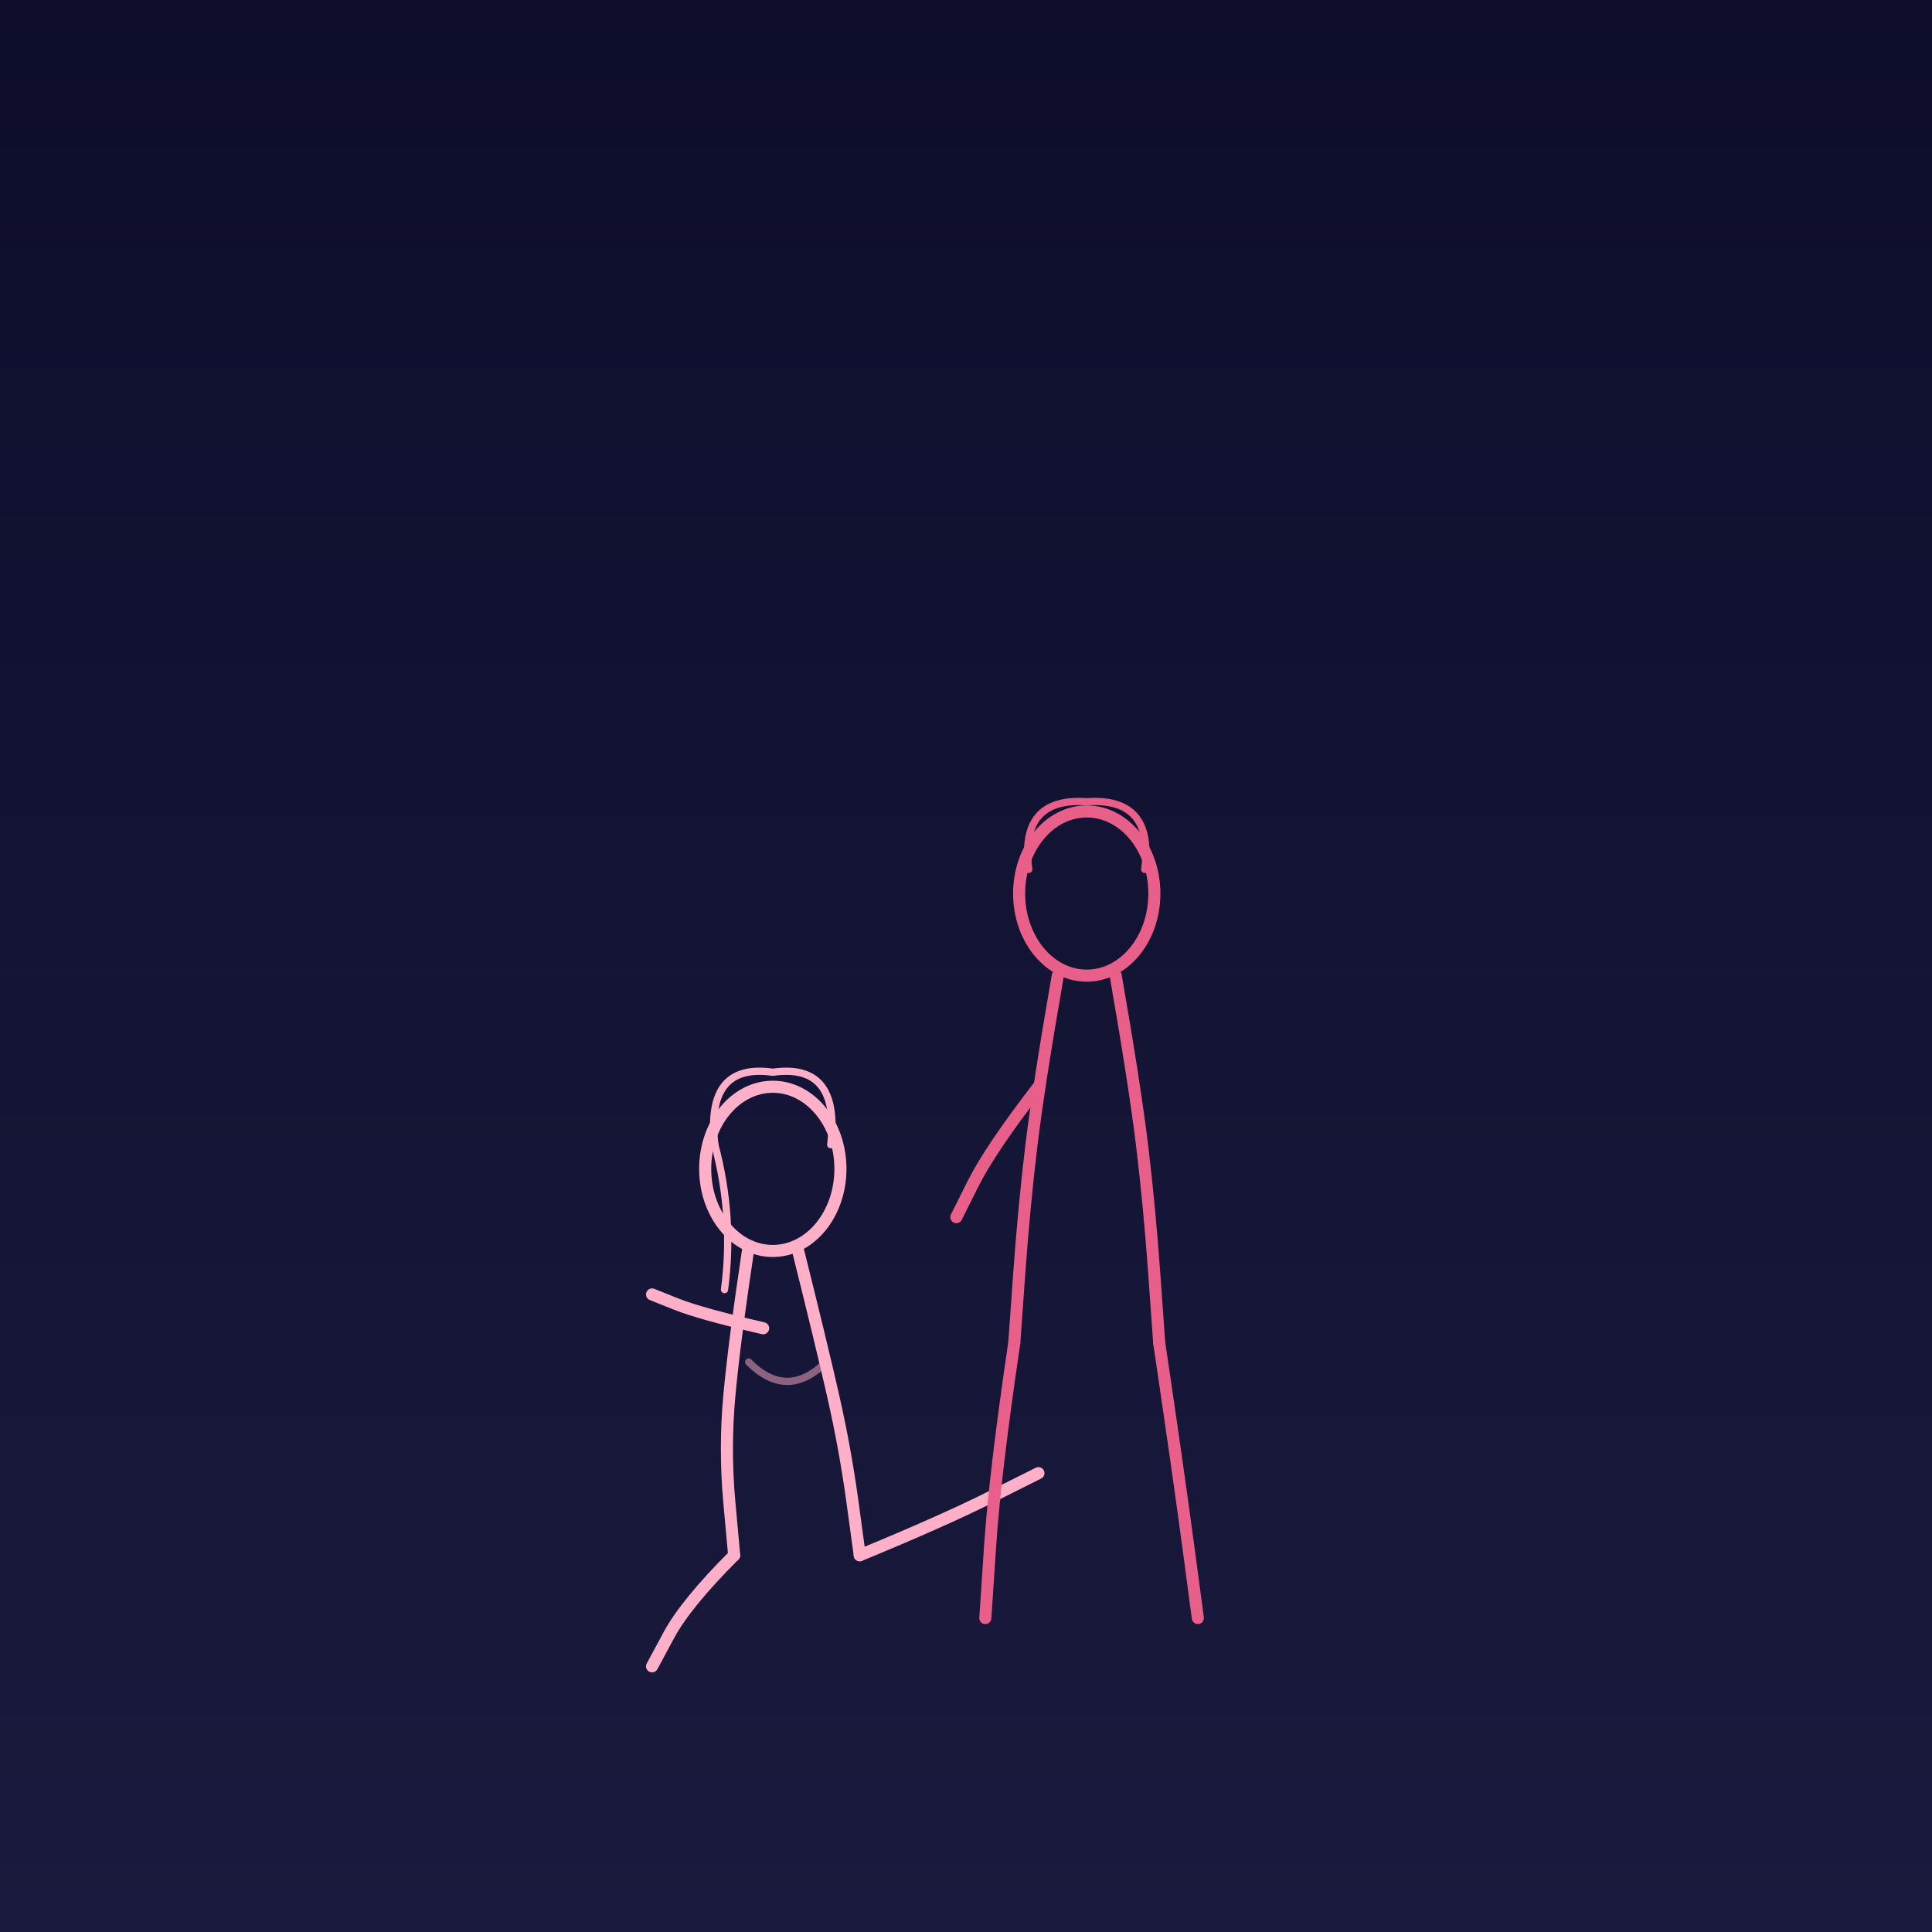
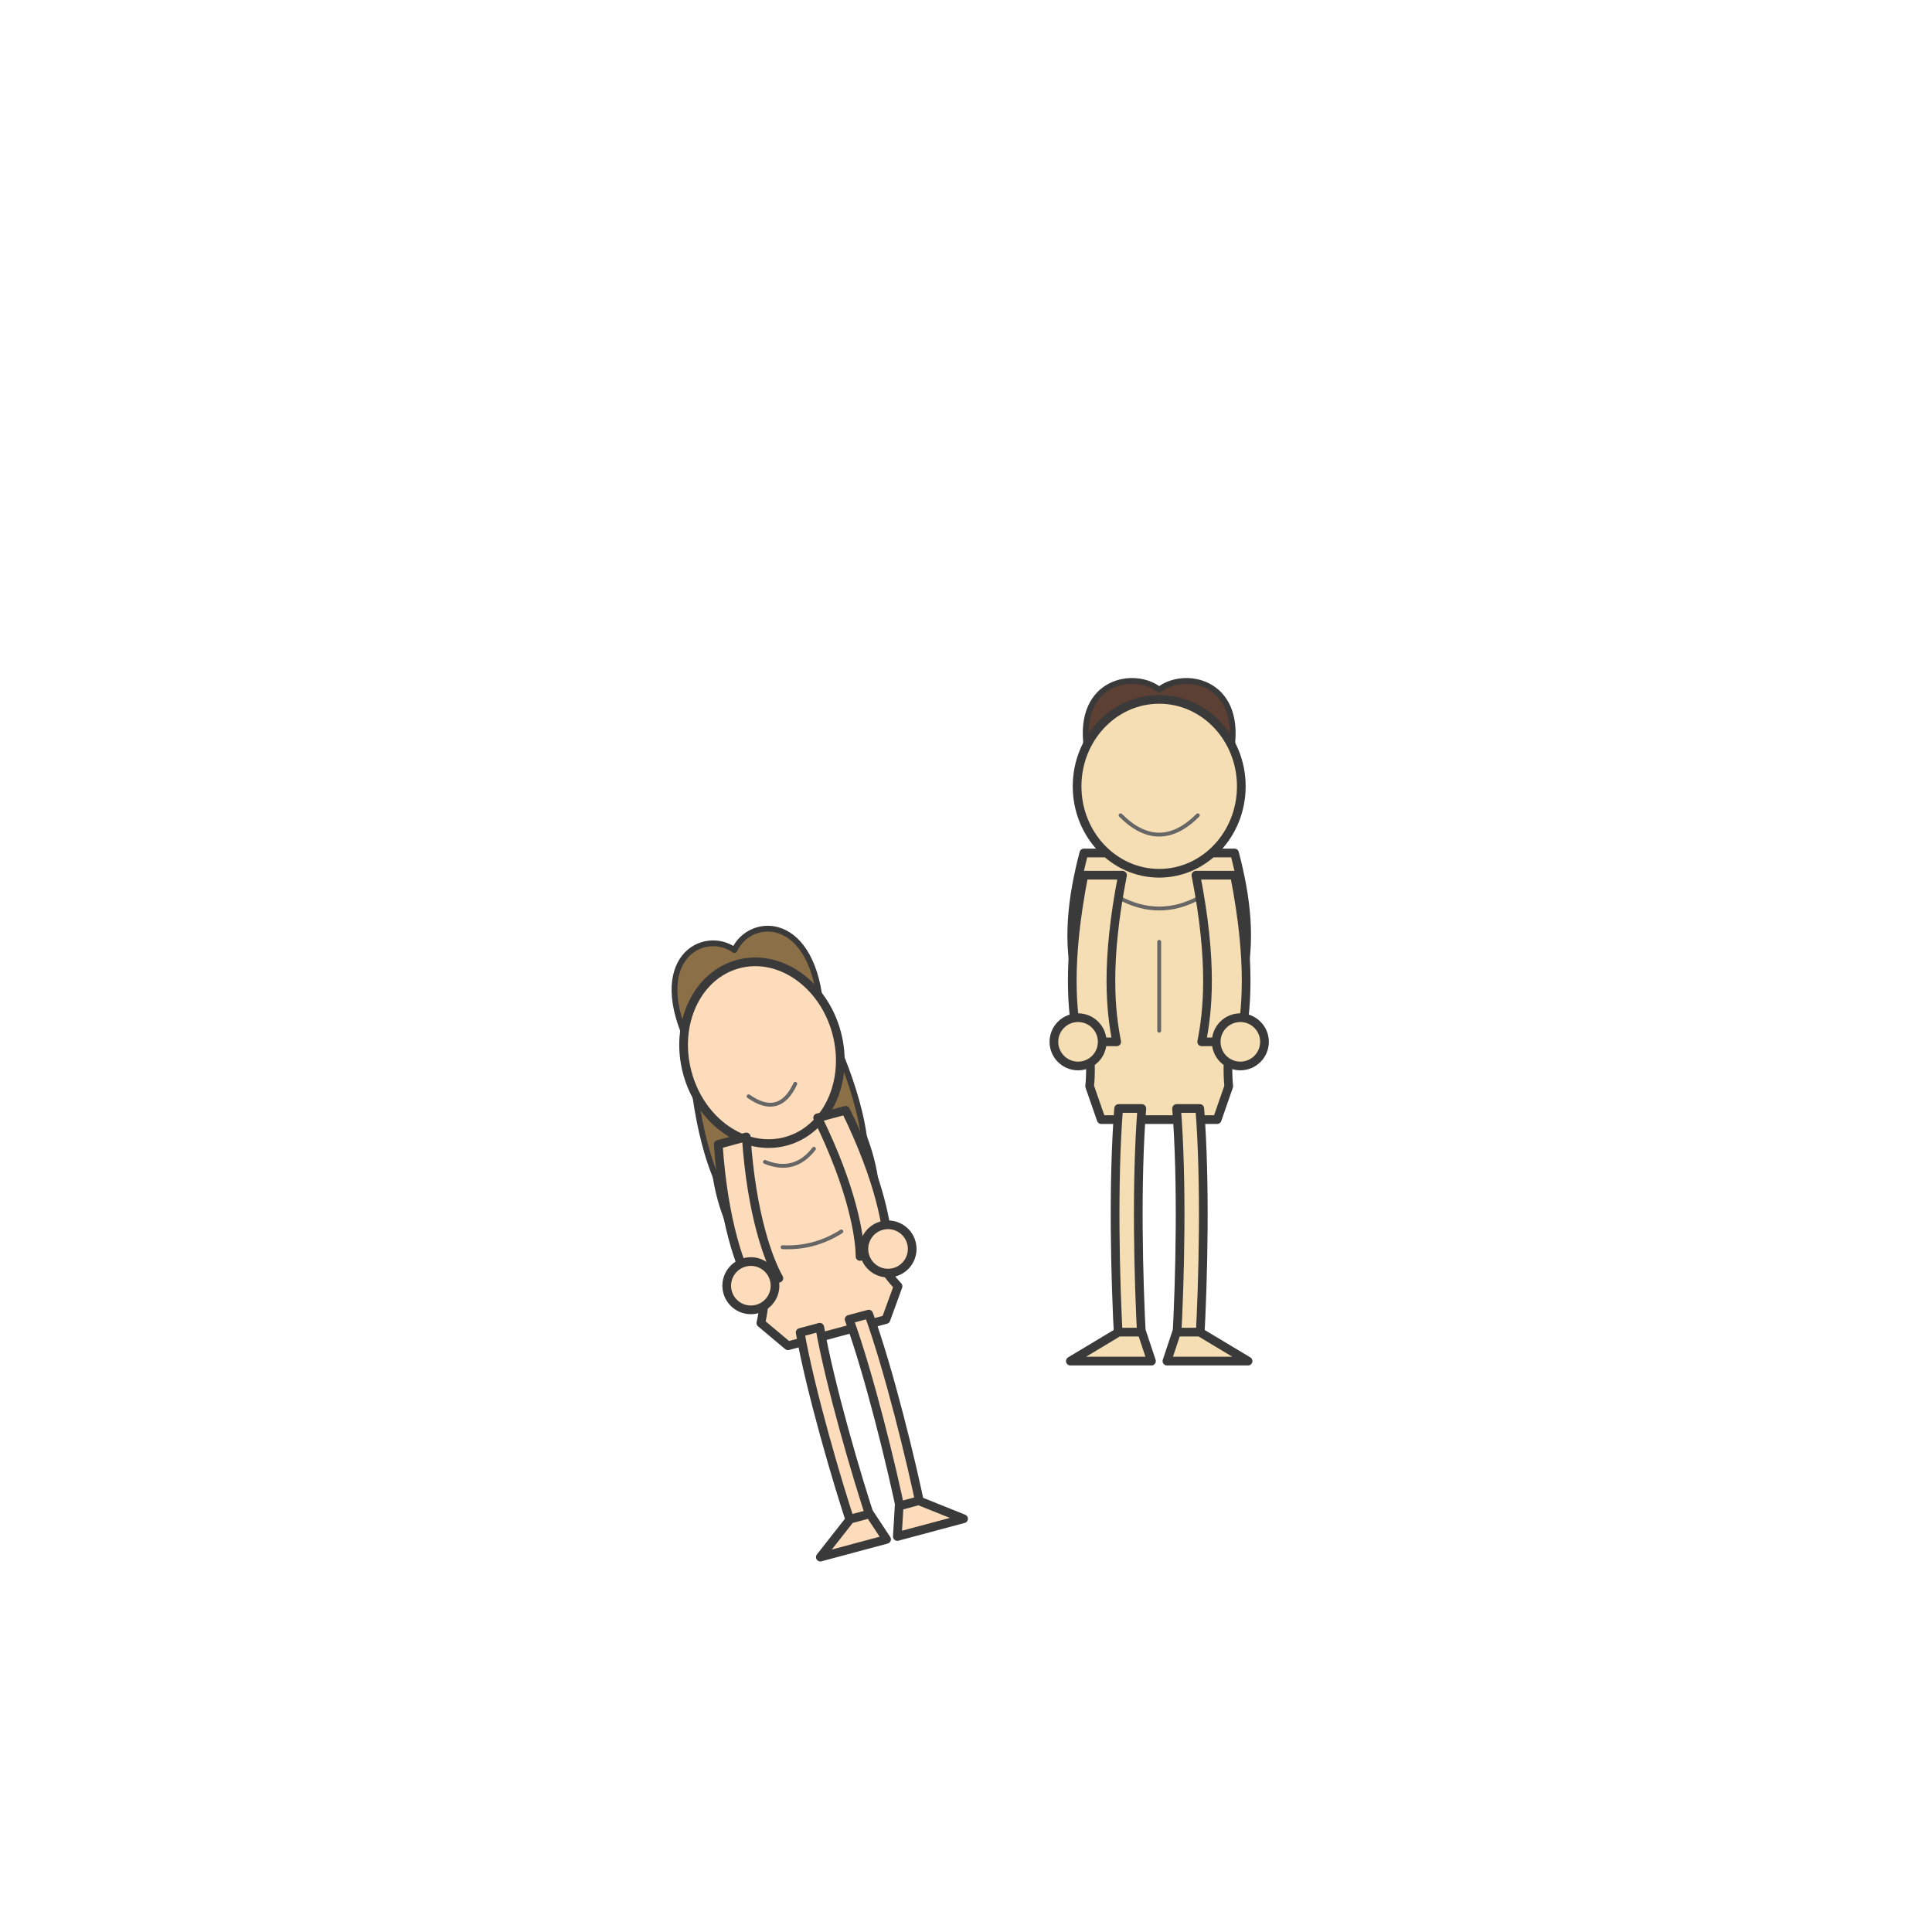
<svg xmlns="http://www.w3.org/2000/svg" viewBox="0 0 400 400" width="400" height="400">
-   <defs>
-     <linearGradient id="bg" x1="0" y1="0" x2="0" y2="1">
-       <stop offset="0%" stop-color="#0d0d2b" />
-       <stop offset="100%" stop-color="#1a1a3e" />
-     </linearGradient>
-   </defs>
-   <rect width="400" height="400" fill="url(#bg)" />
-   <ellipse cx="160" cy="242" rx="14" ry="17" fill="none" stroke="#FFB0C8" stroke-width="2.5" stroke-linecap="round" />
-   <path d="M148,237 Q146,220 160,222 Q174,220 172,237" fill="none" stroke="#FFB0C8" stroke-width="1.5" stroke-linecap="round" stroke-linejoin="round" opacity="1" />
-   <path d="M148,237 Q152,252 150,267" fill="none" stroke="#FFB0C8" stroke-width="1.5" stroke-linecap="round" stroke-linejoin="round" opacity="1" />
-   <path d="M165,258 Q170,278 172.5,289.0 Q175,300 176.5,311.0 L178,322" fill="none" stroke="#FFB0C8" stroke-width="2.5" stroke-linecap="round" stroke-linejoin="round" opacity="1" />
-   <path d="M155,258 Q152,278 151.0,289.0 Q150,300 151.0,311.0 L152,322" fill="none" stroke="#FFB0C8" stroke-width="2.5" stroke-linecap="round" stroke-linejoin="round" opacity="1" />
-   <path d="M155,282 Q163,290 171,282" fill="none" stroke="#FFB0C8" stroke-width="1.5" stroke-linecap="round" stroke-linejoin="round" opacity="0.5" />
-   <path d="M178,322 Q195,315 205.0,310.0 L215,305" fill="none" stroke="#FFB0C8" stroke-width="2.5" stroke-linecap="round" stroke-linejoin="round" opacity="1" />
-   <path d="M152,322 Q142,332 138.5,338.5 L135,345" fill="none" stroke="#FFB0C8" stroke-width="2.5" stroke-linecap="round" stroke-linejoin="round" opacity="1" />
-   <path d="M158,275 Q145,272 140.0,270.0 L135,268" fill="none" stroke="#FFB0C8" stroke-width="2.5" stroke-linecap="round" stroke-linejoin="round" opacity="1" />
-   <ellipse cx="225" cy="185" rx="14" ry="17" fill="none" stroke="#E8608A" stroke-width="2.5" stroke-linecap="round" />
-   <path d="M213,180 Q211,165 225,166 Q239,165 237,180" fill="none" stroke="#E8608A" stroke-width="1.5" stroke-linecap="round" stroke-linejoin="round" opacity="1" />
-   <path d="M219,202 Q215,225 213.5,237.5 Q212,250 211.0,264.0 L210,278" fill="none" stroke="#E8608A" stroke-width="2.5" stroke-linecap="round" stroke-linejoin="round" opacity="1" />
-   <path d="M231,202 Q235,225 236.5,237.5 Q238,250 239.0,264.0 L240,278" fill="none" stroke="#E8608A" stroke-width="2.5" stroke-linecap="round" stroke-linejoin="round" opacity="1" />
-   <path d="M210,278 Q206,305 205.0,320.0 L204,335" fill="none" stroke="#E8608A" stroke-width="2.5" stroke-linecap="round" stroke-linejoin="round" opacity="1" />
-   <path d="M240,278 Q244,305 246.0,320.0 L248,335" fill="none" stroke="#E8608A" stroke-width="2.5" stroke-linecap="round" stroke-linejoin="round" opacity="1" />
-   <path d="M215,225 Q205,238 201.5,245.0 L198,252" fill="none" stroke="#E8608A" stroke-width="2.5" stroke-linecap="round" stroke-linejoin="round" opacity="1" />
+   <rect width="400" height="400" fill="#FFFFFF" />
+   <g transform="rotate(-15,165,245)">
+     <path d="M151.35,229.0 C149.25,237.0 148.2,245 150.3,253.0 C154.5,259.0 153.45,265.0 150.3,271.0 L154.5,277.0 L175.5,277.0 L179.7,271.0 C176.55,265.0 175.5,259.0 179.7,253.0 C181.8,245 180.75,237.0 178.65,229.0 Z" fill="#FDDCBC" stroke="#3a3a3a" stroke-width="1.8" stroke-linecap="round" stroke-linejoin="round" />
+     <path d="M159.75,239.0 Q165,243.0 170.25,239.0" fill="none" stroke="#666666" stroke-width="0.8" stroke-linecap="round" />
+     <path d="M158.7,257.0 Q165,259.0 171.3,257.0" fill="none" stroke="#666666" stroke-width="0.8" stroke-linecap="round" />
+     <path d="M161.85,229.0 L162.48,223.0 L167.52,223.0 L168.15,229.0 Z" fill="#FDDCBC" stroke="#3a3a3a" stroke-width="1.8" stroke-linecap="round" stroke-linejoin="round" />
+     <path d="M151,212.0 C147,192.0 160,189.0 165,195.0 C170,189.0 183,192.0 179,212.0 C181,222.0 183,237.0 179,247.0 L175,242.0 C173,232.0 175,222.0 177,215.0 L153,215.0 C155,222.0 157,232.0 155,242.0 L151,247.0 C147,237.0 149,222.0 151,212.0 Z" fill="#8B6F47" stroke="#3a3a3a" stroke-width="1.2" stroke-linecap="round" stroke-linejoin="round" />
+     <ellipse cx="165" cy="217.0" rx="16" ry="19" fill="#FDDCBC" stroke="#3a3a3a" stroke-width="1.8" />
+     <path d="M160,225.0 Q165,231.0 170,225.0" fill="none" stroke="#666666" stroke-width="0.8" stroke-linecap="round" />
+     <path d="M157.65,275.0 C156.6,287.0 157.02,307.0 157.65,317.0 L161.85,317.0 C161.22,307.0 160.8,287.0 161.85,275.0 Z" fill="#FDDCBC" stroke="#3a3a3a" stroke-width="1.8" stroke-linecap="round" stroke-linejoin="round" />
+     <path d="M168.15,275.0 C169.2,287.0 168.78,307.0 168.15,317.0 L172.35,317.0 C172.98,307.0 173.4,287.0 172.35,275.0 Z" fill="#FDDCBC" stroke="#3a3a3a" stroke-width="1.8" stroke-linecap="round" stroke-linejoin="round" />
+     <path d="M157.65,315.0 L149.65,321.0 L163.85,321.0 L161.85,315.0 Z" fill="#FDDCBC" stroke="#3a3a3a" stroke-width="1.8" stroke-linecap="round" stroke-linejoin="round" />
+     <path d="M168.15,315.0 L166.15,321.0 L180.35,321.0 L172.35,315.0 Z" fill="#FDDCBC" stroke="#3a3a3a" stroke-width="1.8" stroke-linecap="round" stroke-linejoin="round" />
+     <path d="M151.35,233.0 C148.2,249.0 149.25,259.0 150.3,263.0 L156.3,263.0 C155.25,259.0 154.2,249.0 157.35,233.0 Z" fill="#FDDCBC" stroke="#3a3a3a" stroke-width="1.8" stroke-linecap="round" stroke-linejoin="round" />
+     <path d="M172.65,233.0 C175.8,249.0 174.75,259.0 173.7,263.0 L179.7,263.0 C180.75,259.0 181.8,249.0 178.65,233.0 Z" fill="#FDDCBC" stroke="#3a3a3a" stroke-width="1.8" stroke-linecap="round" stroke-linejoin="round" />
+     <ellipse cx="150.3" cy="263.0" rx="5" ry="5" fill="#FDDCBC" stroke="#3a3a3a" stroke-width="1.8" />
+     <ellipse cx="179.7" cy="263.0" rx="5" ry="5" fill="#FDDCBC" stroke="#3a3a3a" stroke-width="1.8" />
+   </g>
+   <path d="M224.4,176.6 C222.0,185.8 220.8,195 223.2,204.2 C225.6,213.4 226.08,220.3 225.6,224.9 L228.0,231.8 L252.0,231.8 L254.4,224.9 C253.92,220.3 254.4,213.4 256.8,204.2 C259.2,195 258.0,185.8 255.6,176.6 Z" fill="#F5DEB3" stroke="#3a3a3a" stroke-width="1.8" stroke-linecap="round" stroke-linejoin="round" />
+   <path d="M231.6,185.8 Q240,190.4 248.4,185.8" fill="none" stroke="#666666" stroke-width="0.8" stroke-linecap="round" />
+   <path d="M240,195 L240,213.4" fill="none" stroke="#666666" stroke-width="0.8" stroke-linecap="round" />
+   <path d="M236.4,176.6 L237.12,169.7 L242.88,169.7 L243.6,176.6 Z" fill="#F5DEB3" stroke="#3a3a3a" stroke-width="1.8" stroke-linecap="round" stroke-linejoin="round" />
+   <path d="M225,154.8 C223,140.8 235,138.8 240,142.8 C245,138.8 257,140.8 255,154.8 C253,150.8 245,146.8 240,148.8 C235,146.8 227,150.8 225,154.8 Z" fill="#5C4033" stroke="#3a3a3a" stroke-width="1.2" stroke-linecap="round" stroke-linejoin="round" />
+   <ellipse cx="240" cy="162.8" rx="17" ry="18" fill="#F5DEB3" stroke="#3a3a3a" stroke-width="1.8" />
+   <path d="M232,168.8 Q240,176.8 248,168.8" fill="none" stroke="#666666" stroke-width="0.8" stroke-linecap="round" />
+   <path d="M231.6,229.5 C230.4,244.8 230.88,264.8 231.6,277.8 L236.4,277.8 C235.68,264.8 235.2,244.8 236.4,229.5 Z" fill="#F5DEB3" stroke="#3a3a3a" stroke-width="1.8" stroke-linecap="round" stroke-linejoin="round" />
+   <path d="M243.6,229.5 C244.8,244.8 244.32,264.8 243.6,277.8 L248.4,277.8 C249.12,264.8 249.6,244.8 248.4,229.5 Z" fill="#F5DEB3" stroke="#3a3a3a" stroke-width="1.8" stroke-linecap="round" stroke-linejoin="round" />
+   <path d="M231.6,275.8 L221.6,281.8 L238.4,281.8 L236.4,275.8 Z" fill="#F5DEB3" stroke="#3a3a3a" stroke-width="1.8" stroke-linecap="round" stroke-linejoin="round" />
+   <path d="M243.6,275.8 L241.6,281.8 L258.4,281.8 L248.4,275.8 Z" fill="#F5DEB3" stroke="#3a3a3a" stroke-width="1.8" stroke-linecap="round" stroke-linejoin="round" />
+   <path d="M224.4,181.2 C220.8,199.6 222.0,209.6 223.2,215.7 L231.2,215.7 C230.0,209.6 228.8,199.6 232.4,181.2 Z" fill="#F5DEB3" stroke="#3a3a3a" stroke-width="1.8" stroke-linecap="round" stroke-linejoin="round" />
+   <path d="M247.6,181.2 C251.2,199.6 250.0,209.6 248.8,215.7 L256.8,215.7 C258.0,209.6 259.2,199.6 255.6,181.2 Z" fill="#F5DEB3" stroke="#3a3a3a" stroke-width="1.8" stroke-linecap="round" stroke-linejoin="round" />
+   <ellipse cx="223.2" cy="215.7" rx="5" ry="5" fill="#F5DEB3" stroke="#3a3a3a" stroke-width="1.8" />
+   <ellipse cx="256.8" cy="215.7" rx="5" ry="5" fill="#F5DEB3" stroke="#3a3a3a" stroke-width="1.8" />
</svg>
